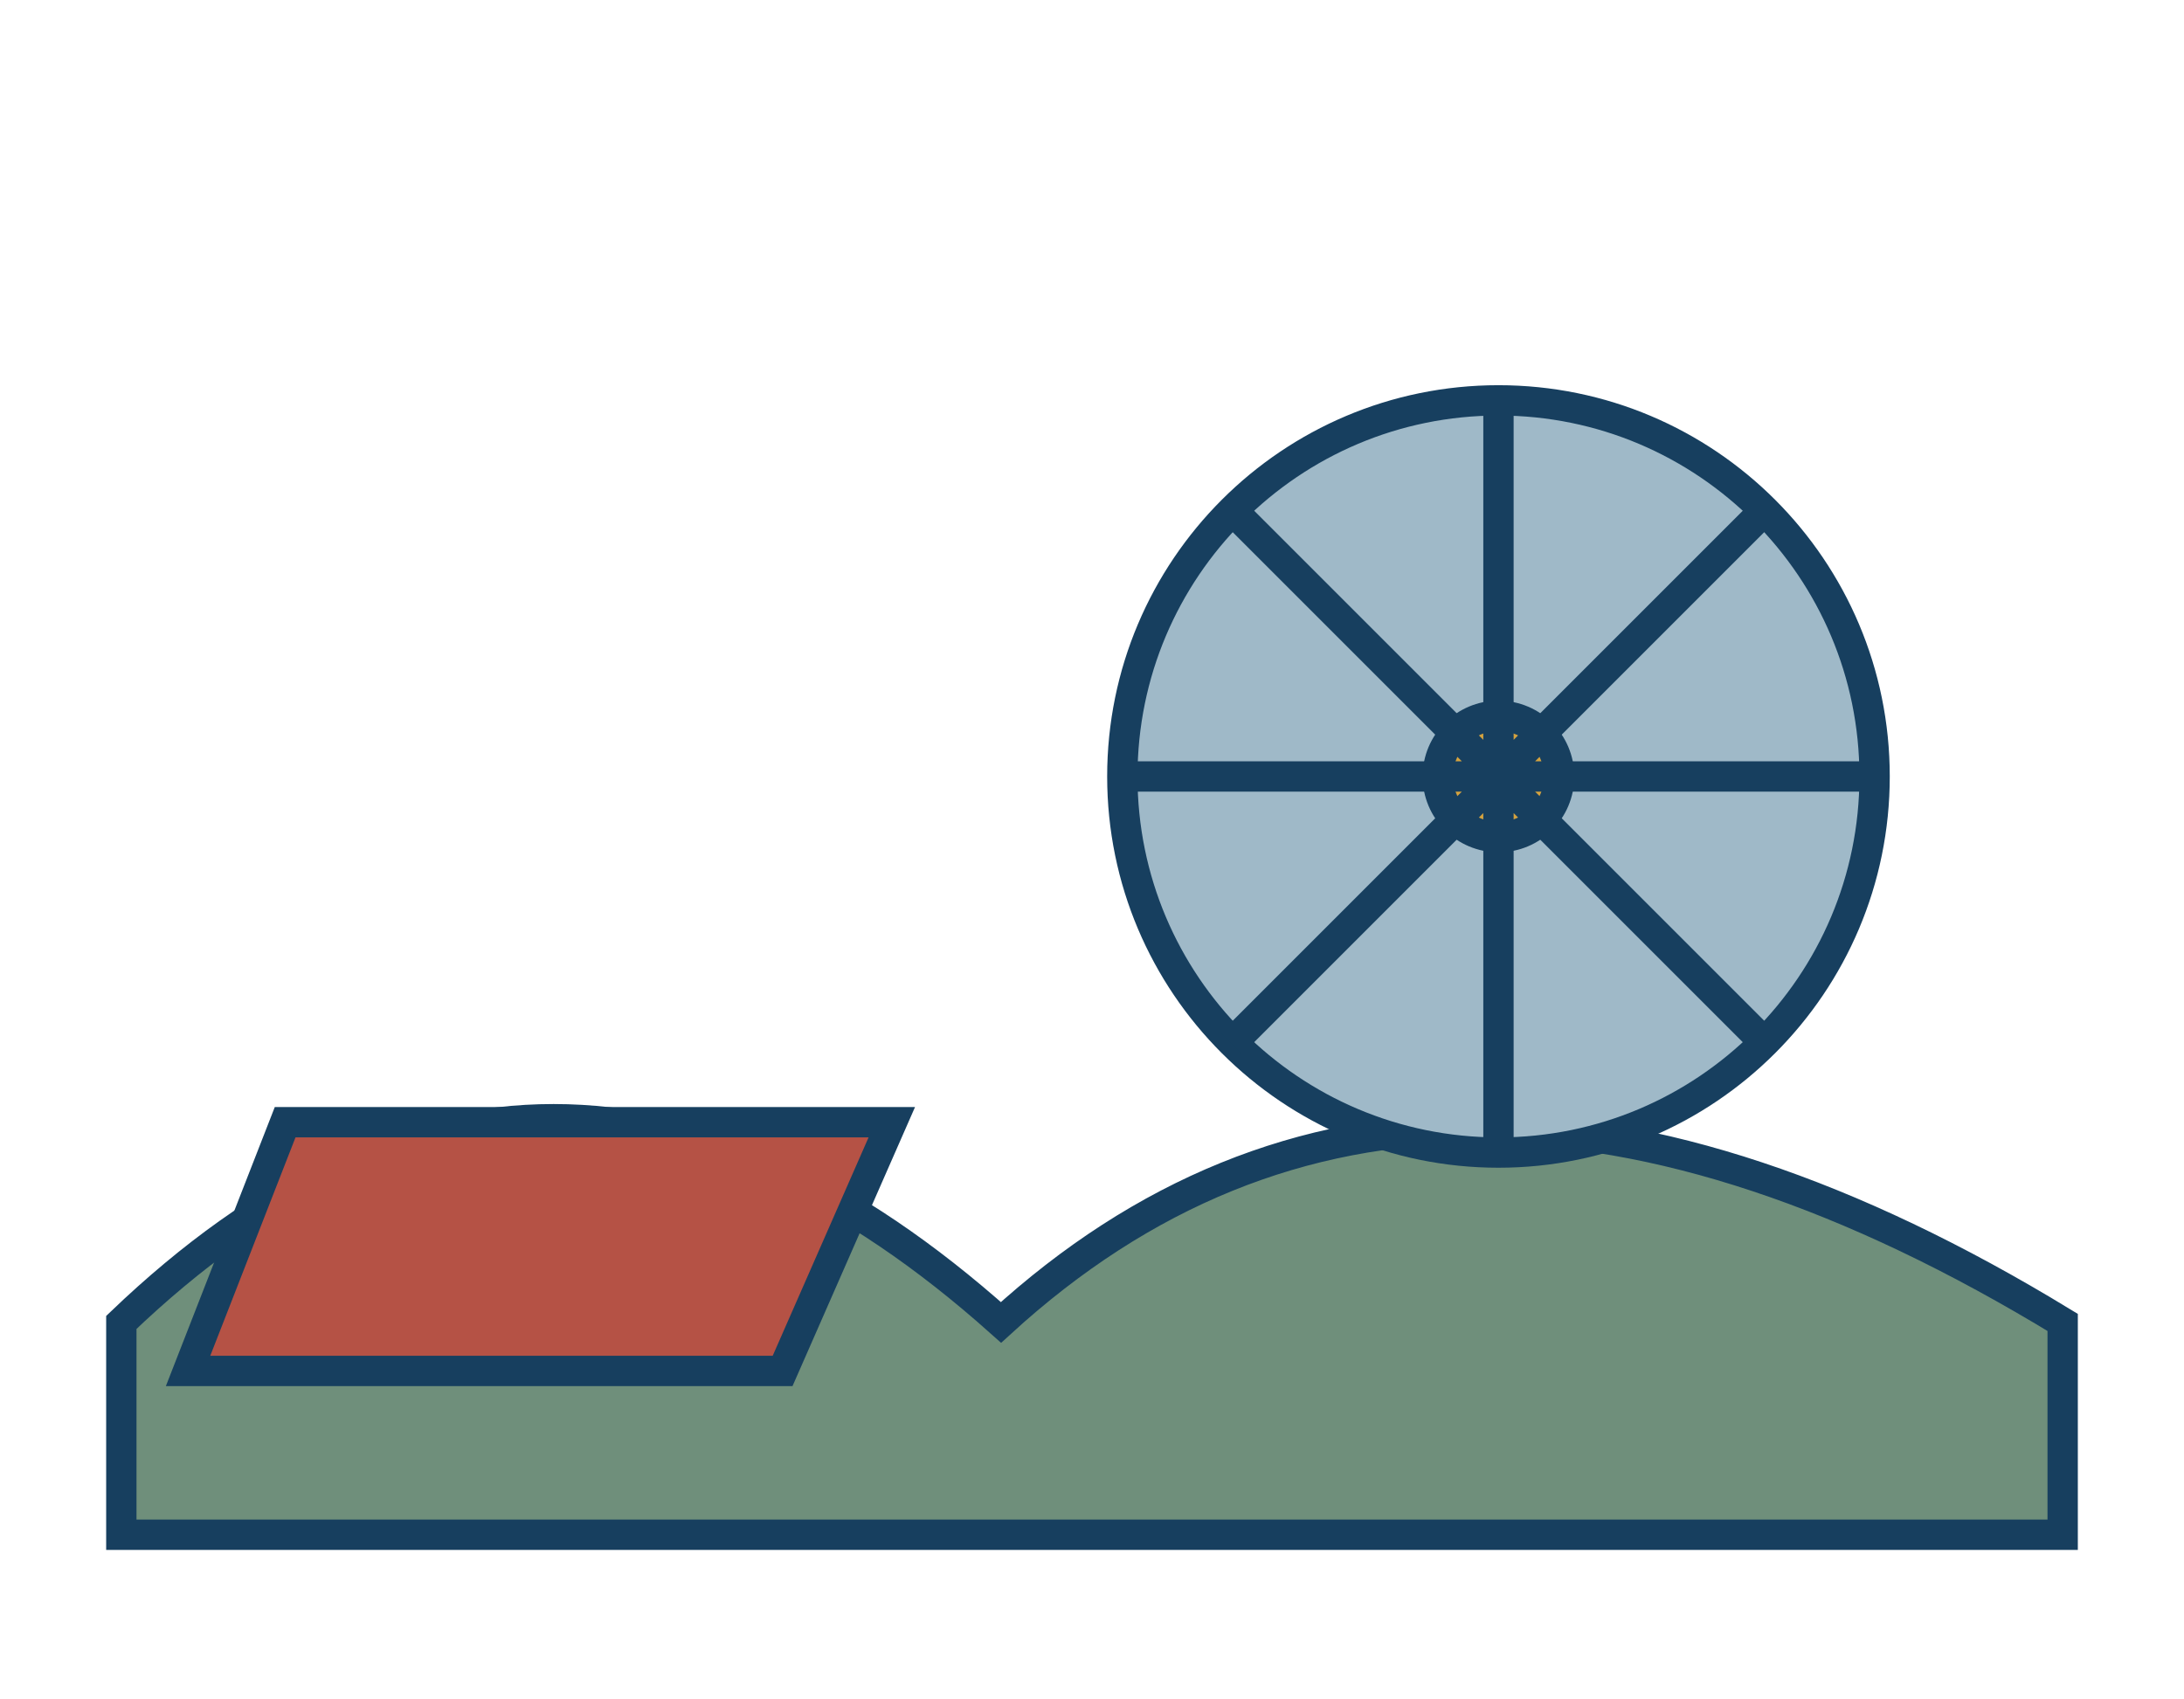
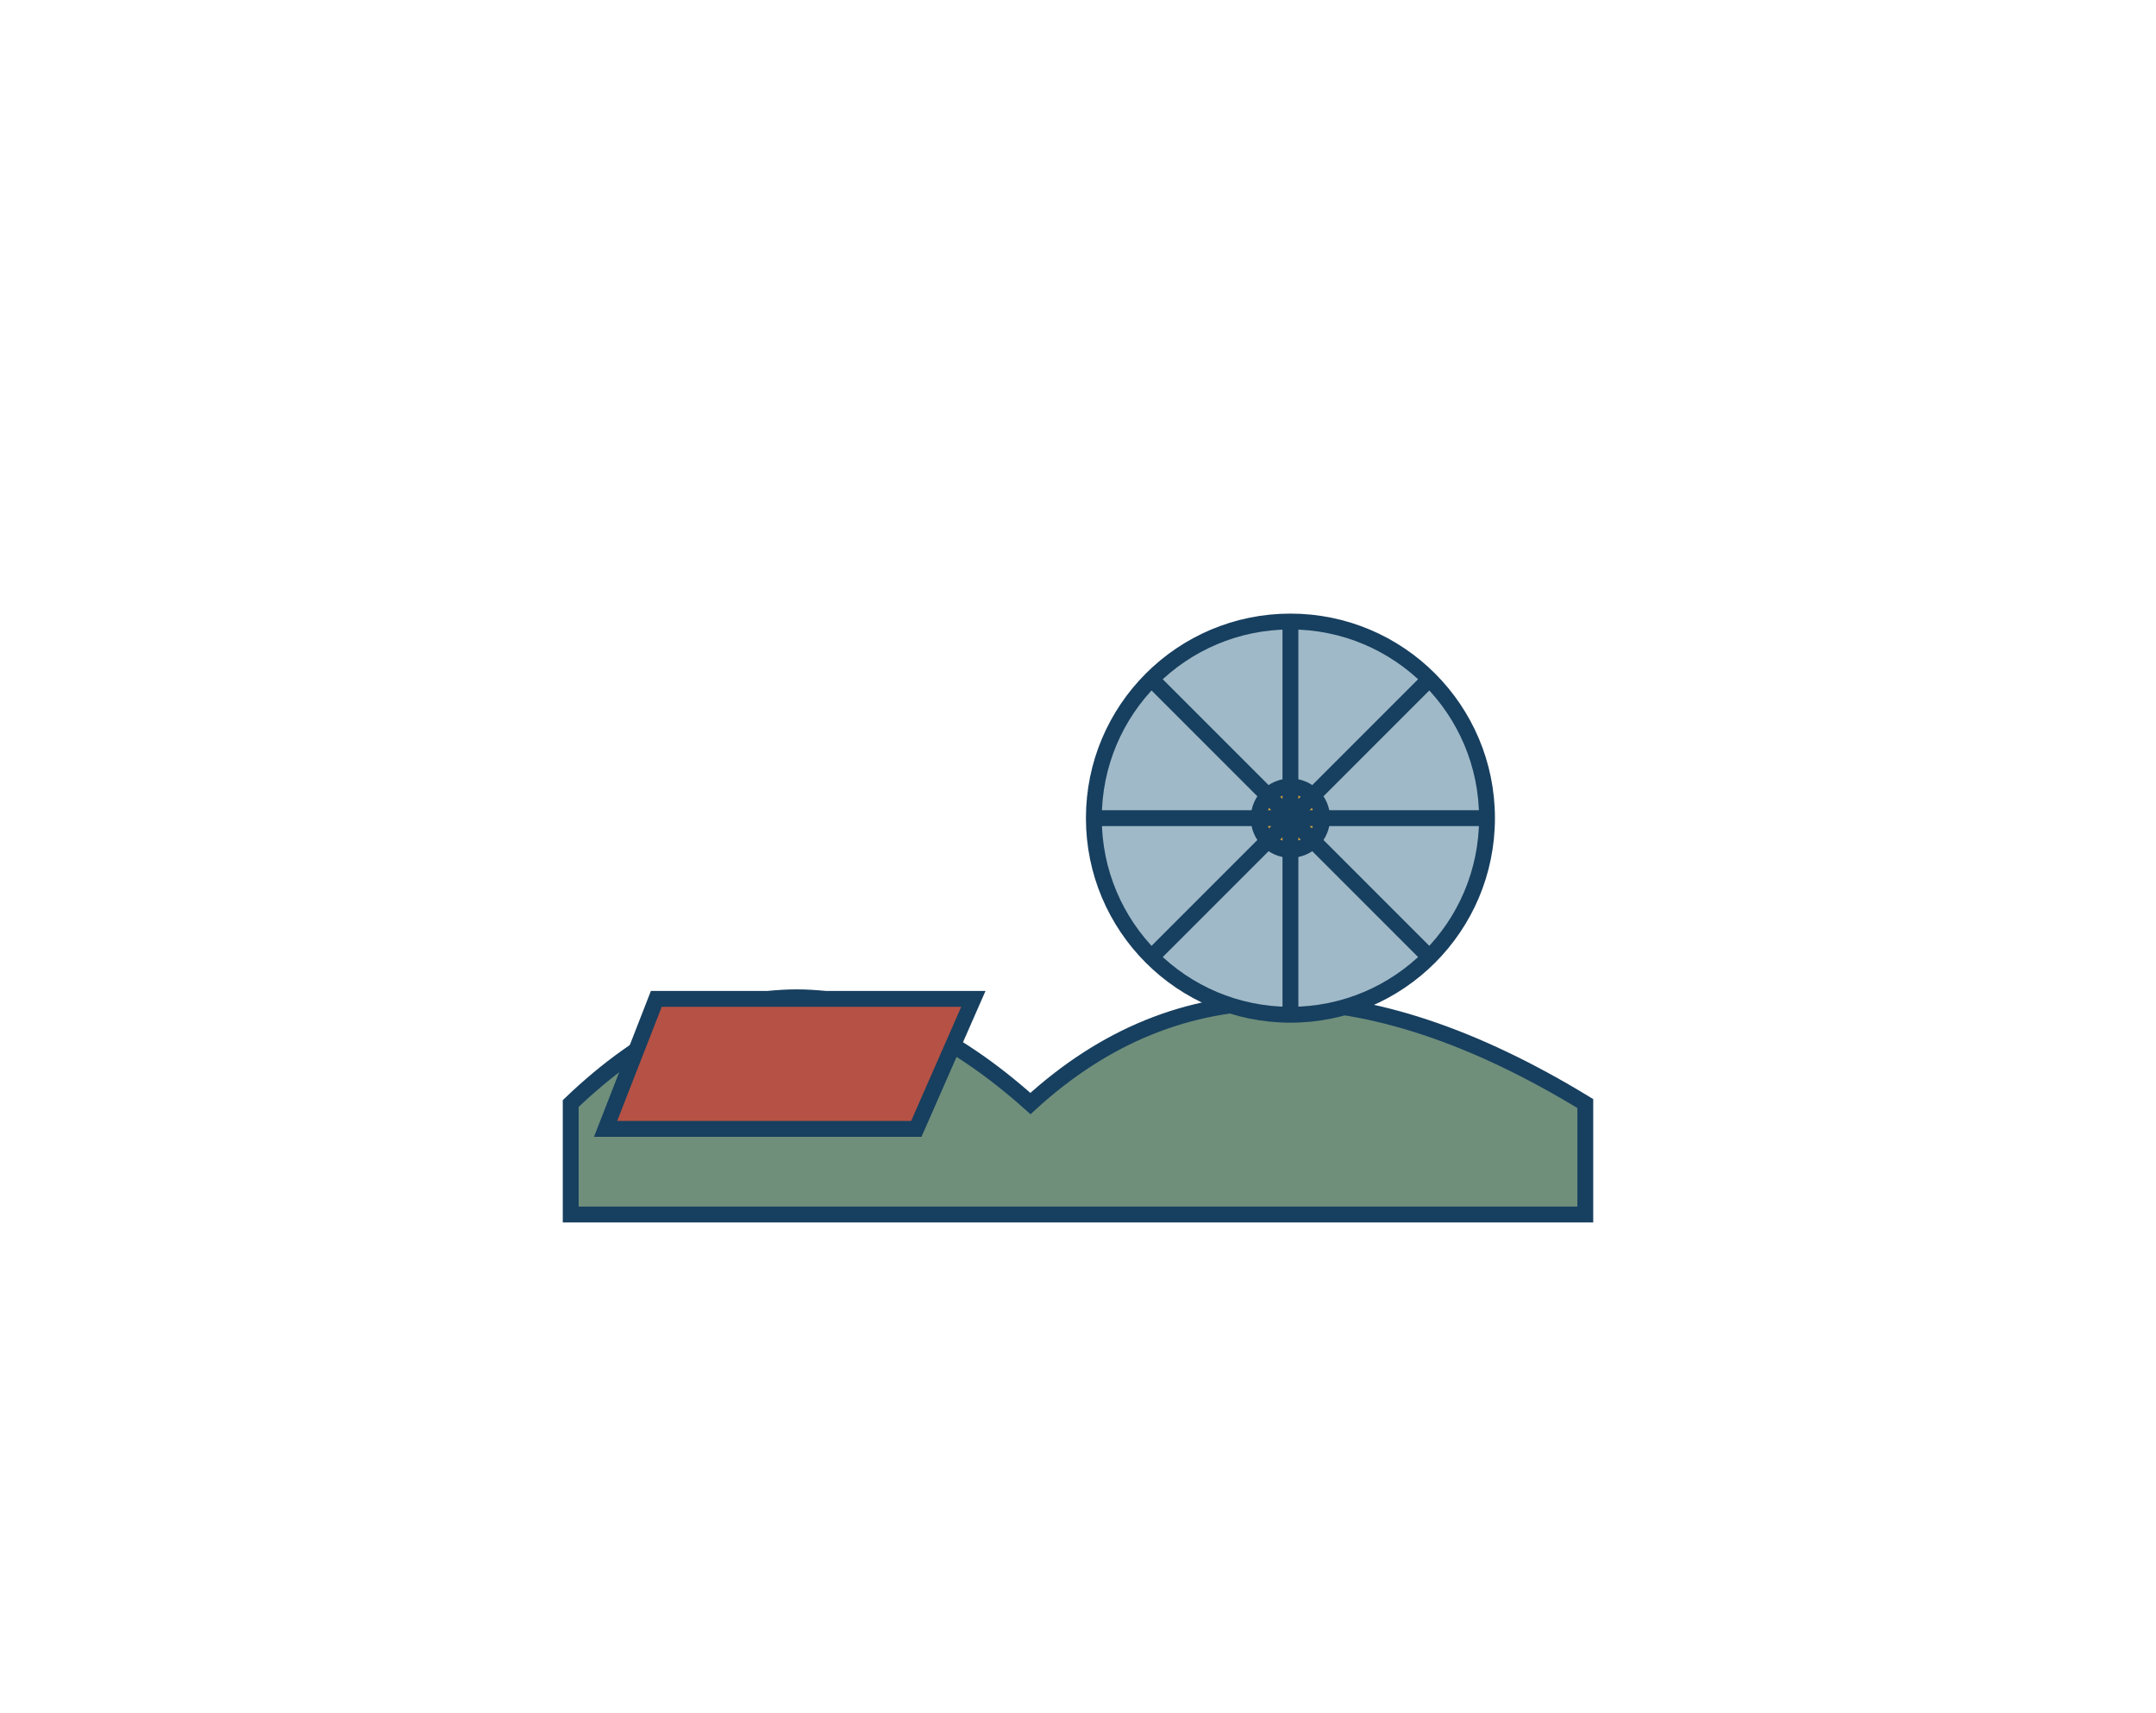
- <svg xmlns="http://www.w3.org/2000/svg" viewBox="0 0 360 280">
+ <svg xmlns="http://www.w3.org/2000/svg" viewBox="-160 -130 680 540">
  <g stroke="#173f5f" stroke-width="5">
    <path fill="#6f8f7b" d="M20 218q70-67 145 0 70-64 175 0v35H20z" />
    <circle cx="247" cy="128" r="62" fill="#9fb9c8" />
    <circle cx="247" cy="128" r="10" fill="#d5a33f" />
    <path d="M247 66v124M185 128h124M203 84l88 88M291 84l-88 88" fill="none" />
    <path fill="#b55245" d="M47 185h100l-18 41H31z" />
  </g>
</svg>
